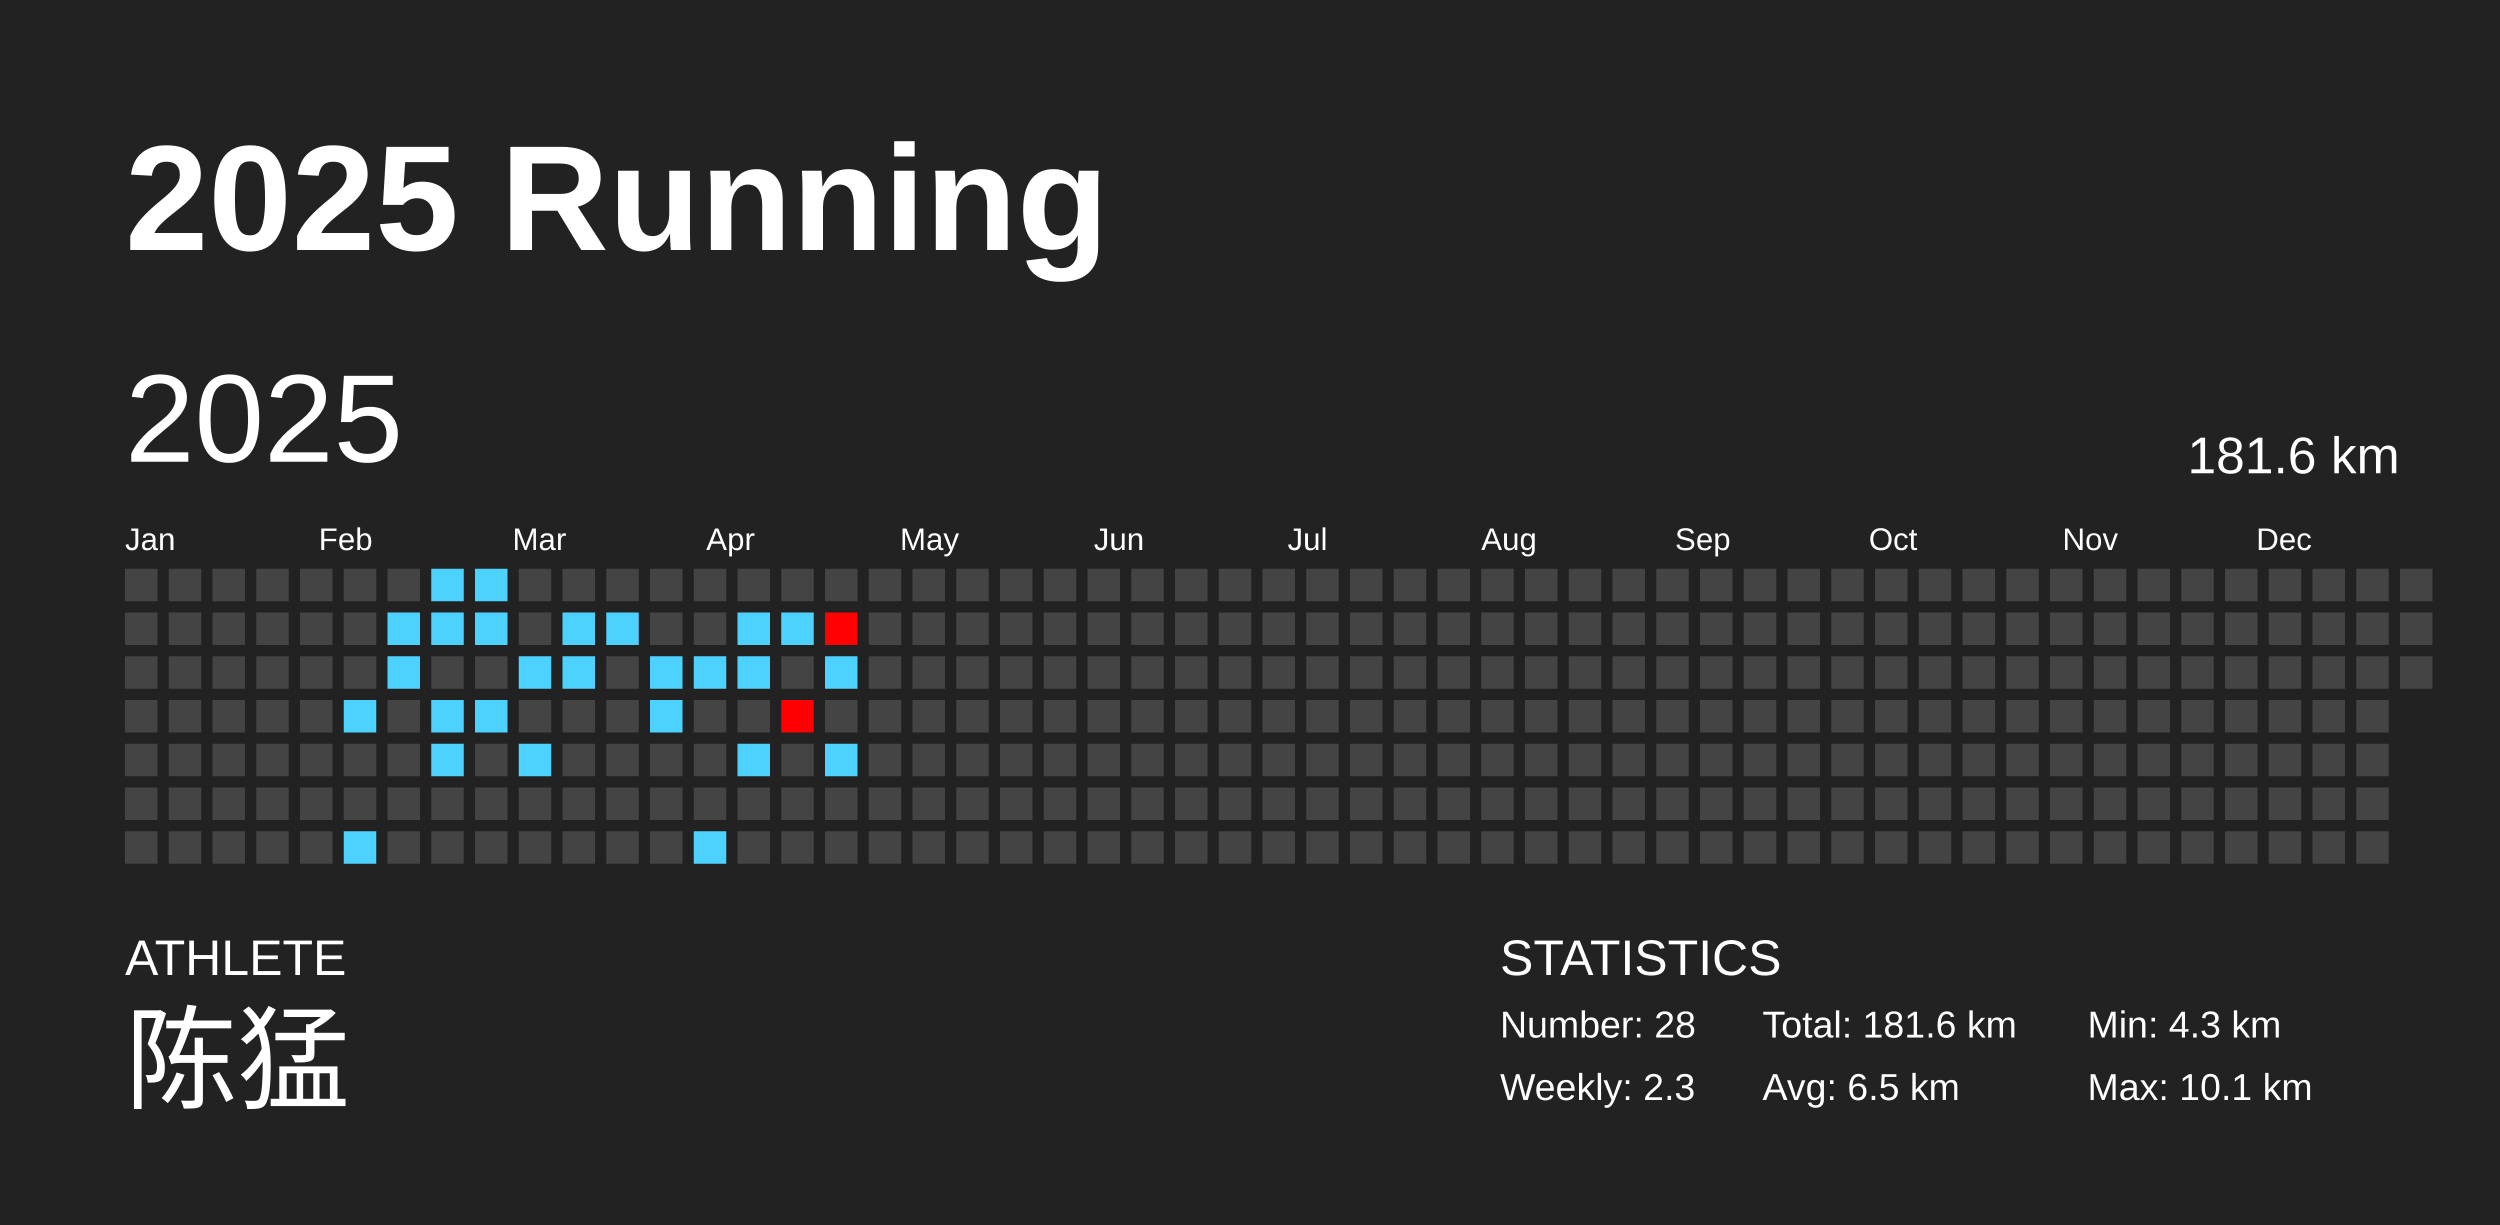
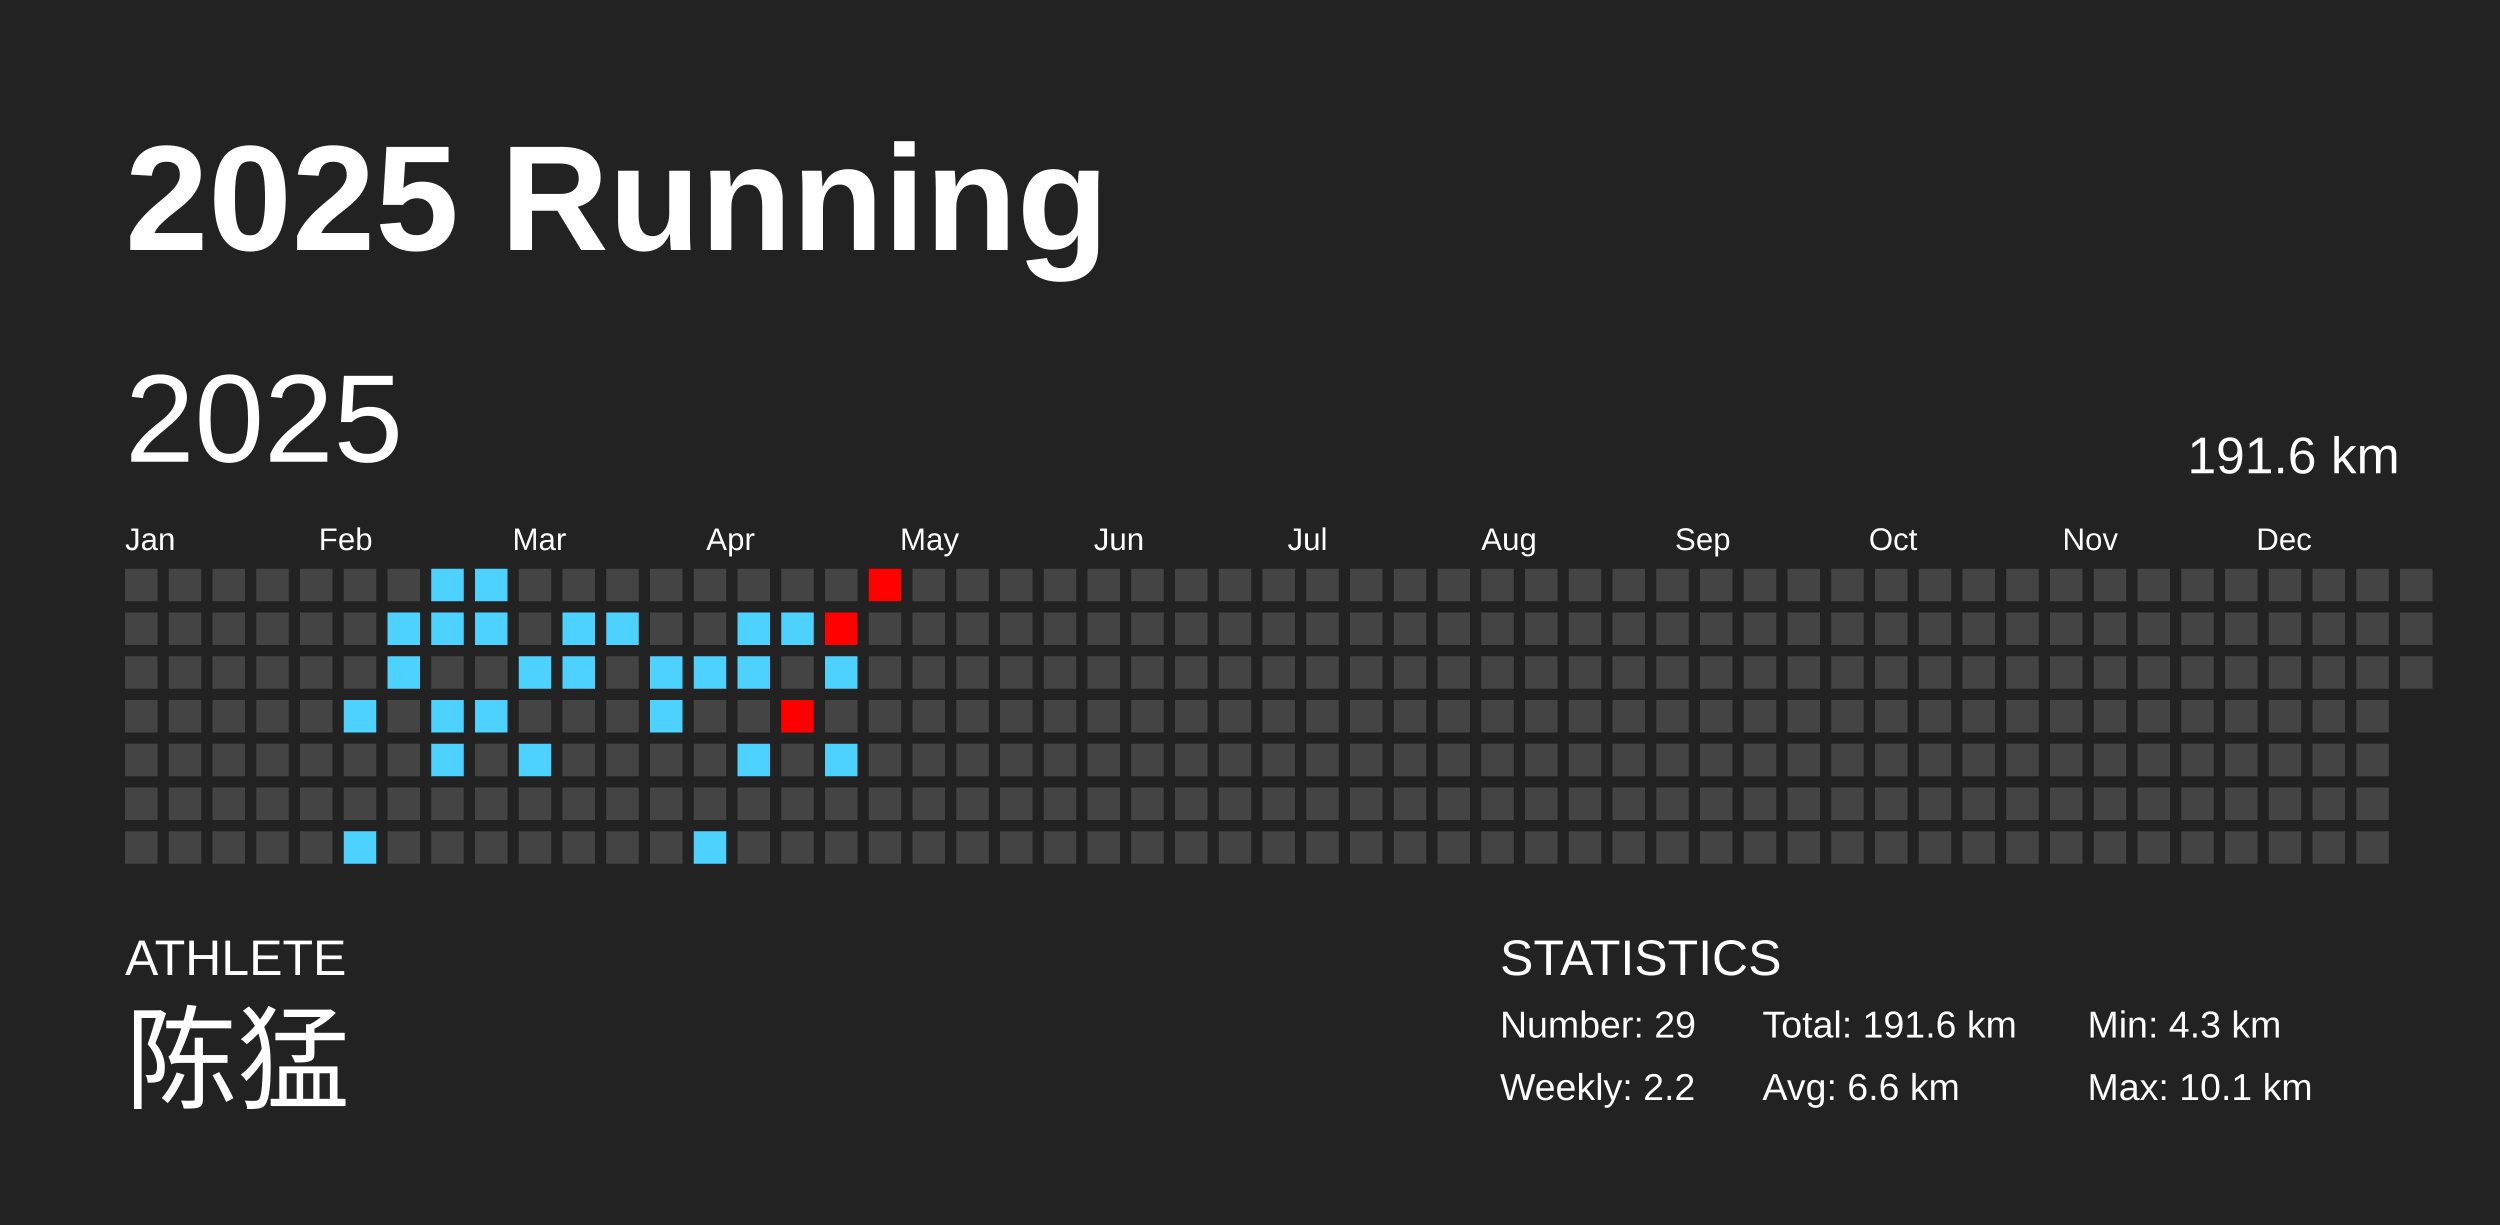
<svg xmlns="http://www.w3.org/2000/svg" baseProfile="full" height="98mm" version="1.1" viewBox="0,0,200,98" width="200mm">
  <defs />
  <rect fill="#222222" height="98" width="200" x="0" y="0" />
  <text fill="#FFFFFF" style="font-size:12px; font-family:Arial; font-weight:bold;" x="10" y="20">2025 Running</text>
  <text fill="#FFFFFF" style="font-size:4px; font-family:Arial" x="10" y="78">ATHLETE</text>
  <text fill="#FFFFFF" style="font-size:9px; font-family:Arial" x="10" y="88">陈猛</text>
  <text fill="#FFFFFF" style="font-size:4px; font-family:Arial" x="120" y="78">STATISTICS</text>
-   <text fill="#FFFFFF" style="font-size:3px; font-family:Arial" x="120" y="83">Number: 28</text>
-   <text fill="#FFFFFF" style="font-size:3px; font-family:Arial" x="120" y="88">Weekly: 2.3</text>
-   <text fill="#FFFFFF" style="font-size:3px; font-family:Arial" x="141" y="83">Total: 181.6 km</text>
-   <text fill="#FFFFFF" style="font-size:3px; font-family:Arial" x="141" y="88">Avg: 6.5 km</text>
+   <text fill="#FFFFFF" style="font-size:3px; font-family:Arial" x="120" y="83">Number: 29</text>
+   <text fill="#FFFFFF" style="font-size:3px; font-family:Arial" x="120" y="88">Weekly: 2.2</text>
+   <text fill="#FFFFFF" style="font-size:3px; font-family:Arial" x="141" y="83">Total: 191.6 km</text>
+   <text fill="#FFFFFF" style="font-size:3px; font-family:Arial" x="141" y="88">Avg: 6.6 km</text>
  <text fill="#FFFFFF" style="font-size:3px; font-family:Arial" x="167" y="83">Min: 4.3 km</text>
  <text fill="#FFFFFF" style="font-size:3px; font-family:Arial" x="167" y="88">Max: 10.1 km</text>
  <text dominant-baseline="hanging" fill="#FFFFFF" style="font-size:10.0px; font-family:Arial;" x="10" y="30">2025</text>
-   <text dominant-baseline="hanging" fill="#FFFFFF" style="font-size:4.125px; font-family:Arial;" x="175" y="35">181.6 km</text>
+   <text dominant-baseline="hanging" fill="#FFFFFF" style="font-size:4.125px; font-family:Arial;" x="175" y="35">191.6 km</text>
  <text fill="#FFFFFF" style="font-size:2.5px; font-family:Arial" x="10.0" y="44">Jan</text>
  <text fill="#FFFFFF" style="font-size:2.5px; font-family:Arial" x="25.5" y="44">Feb</text>
  <text fill="#FFFFFF" style="font-size:2.5px; font-family:Arial" x="41.0" y="44">Mar</text>
  <text fill="#FFFFFF" style="font-size:2.5px; font-family:Arial" x="56.5" y="44">Apr</text>
  <text fill="#FFFFFF" style="font-size:2.5px; font-family:Arial" x="72.0" y="44">May</text>
  <text fill="#FFFFFF" style="font-size:2.5px; font-family:Arial" x="87.5" y="44">Jun</text>
  <text fill="#FFFFFF" style="font-size:2.5px; font-family:Arial" x="103.0" y="44">Jul</text>
  <text fill="#FFFFFF" style="font-size:2.5px; font-family:Arial" x="118.5" y="44">Aug</text>
  <text fill="#FFFFFF" style="font-size:2.5px; font-family:Arial" x="134.0" y="44">Sep</text>
  <text fill="#FFFFFF" style="font-size:2.5px; font-family:Arial" x="149.5" y="44">Oct</text>
  <text fill="#FFFFFF" style="font-size:2.5px; font-family:Arial" x="165.0" y="44">Nov</text>
  <text fill="#FFFFFF" style="font-size:2.5px; font-family:Arial" x="180.5" y="44">Dec</text>
  <rect fill="#444444" height="2.6" width="2.6" x="10.0" y="45.5" />
  <rect fill="#444444" height="2.6" width="2.6" x="10.0" y="49.0" />
  <rect fill="#444444" height="2.6" width="2.6" x="10.0" y="52.5" />
  <rect fill="#444444" height="2.6" width="2.6" x="10.0" y="56.0" />
  <rect fill="#444444" height="2.6" width="2.6" x="10.0" y="59.5" />
  <rect fill="#444444" height="2.6" width="2.6" x="10.0" y="63.0" />
  <rect fill="#444444" height="2.6" width="2.6" x="10.0" y="66.5" />
  <rect fill="#444444" height="2.6" width="2.6" x="13.5" y="45.5" />
  <rect fill="#444444" height="2.6" width="2.6" x="13.5" y="49.0" />
  <rect fill="#444444" height="2.6" width="2.6" x="13.5" y="52.5" />
  <rect fill="#444444" height="2.6" width="2.6" x="13.5" y="56.0" />
  <rect fill="#444444" height="2.6" width="2.6" x="13.5" y="59.5" />
  <rect fill="#444444" height="2.6" width="2.6" x="13.5" y="63.0" />
  <rect fill="#444444" height="2.6" width="2.6" x="13.5" y="66.5" />
  <rect fill="#444444" height="2.6" width="2.6" x="17.0" y="45.5" />
  <rect fill="#444444" height="2.6" width="2.6" x="17.0" y="49.0" />
  <rect fill="#444444" height="2.6" width="2.6" x="17.0" y="52.5" />
  <rect fill="#444444" height="2.6" width="2.6" x="17.0" y="56.0" />
  <rect fill="#444444" height="2.6" width="2.6" x="17.0" y="59.5" />
  <rect fill="#444444" height="2.6" width="2.6" x="17.0" y="63.0" />
  <rect fill="#444444" height="2.6" width="2.6" x="17.0" y="66.5" />
  <rect fill="#444444" height="2.6" width="2.6" x="20.5" y="45.5" />
  <rect fill="#444444" height="2.6" width="2.6" x="20.5" y="49.0" />
  <rect fill="#444444" height="2.6" width="2.6" x="20.5" y="52.5" />
  <rect fill="#444444" height="2.6" width="2.6" x="20.5" y="56.0" />
  <rect fill="#444444" height="2.6" width="2.6" x="20.5" y="59.5" />
  <rect fill="#444444" height="2.6" width="2.6" x="20.5" y="63.0" />
  <rect fill="#444444" height="2.6" width="2.6" x="20.5" y="66.5" />
  <rect fill="#444444" height="2.6" width="2.6" x="24.0" y="45.5" />
  <rect fill="#444444" height="2.6" width="2.6" x="24.0" y="49.0" />
  <rect fill="#444444" height="2.6" width="2.6" x="24.0" y="52.5" />
  <rect fill="#444444" height="2.6" width="2.6" x="24.0" y="56.0" />
  <rect fill="#444444" height="2.6" width="2.6" x="24.0" y="59.5" />
  <rect fill="#444444" height="2.6" width="2.6" x="24.0" y="63.0" />
  <rect fill="#444444" height="2.6" width="2.6" x="24.0" y="66.5" />
  <rect fill="#444444" height="2.6" width="2.6" x="27.5" y="45.5" />
  <rect fill="#444444" height="2.6" width="2.6" x="27.5" y="49.0" />
  <rect fill="#444444" height="2.6" width="2.6" x="27.5" y="52.5" />
  <rect fill="#4dd2ff" height="2.6" width="2.6" x="27.5" y="56.0" />
  <rect fill="#444444" height="2.6" width="2.6" x="27.5" y="59.5" />
  <rect fill="#444444" height="2.6" width="2.6" x="27.5" y="63.0" />
  <rect fill="#4dd2ff" height="2.6" width="2.6" x="27.5" y="66.5" />
  <rect fill="#444444" height="2.6" width="2.6" x="31.0" y="45.5" />
  <rect fill="#4dd2ff" height="2.6" width="2.6" x="31.0" y="49.0" />
  <rect fill="#4dd2ff" height="2.6" width="2.6" x="31.0" y="52.5" />
  <rect fill="#444444" height="2.6" width="2.6" x="31.0" y="56.0" />
  <rect fill="#444444" height="2.6" width="2.6" x="31.0" y="59.5" />
  <rect fill="#444444" height="2.6" width="2.6" x="31.0" y="63.0" />
  <rect fill="#444444" height="2.6" width="2.6" x="31.0" y="66.5" />
  <rect fill="#4dd2ff" height="2.6" width="2.6" x="34.5" y="45.5" />
  <rect fill="#4dd2ff" height="2.6" width="2.6" x="34.5" y="49.0" />
  <rect fill="#444444" height="2.6" width="2.6" x="34.5" y="52.5" />
  <rect fill="#4dd2ff" height="2.6" width="2.6" x="34.5" y="56.0" />
  <rect fill="#4dd2ff" height="2.6" width="2.6" x="34.5" y="59.5" />
  <rect fill="#444444" height="2.6" width="2.6" x="34.5" y="63.0" />
  <rect fill="#444444" height="2.6" width="2.6" x="34.5" y="66.5" />
  <rect fill="#4dd2ff" height="2.6" width="2.6" x="38.0" y="45.5" />
  <rect fill="#4dd2ff" height="2.6" width="2.6" x="38.0" y="49.0" />
  <rect fill="#444444" height="2.6" width="2.6" x="38.0" y="52.5" />
  <rect fill="#4dd2ff" height="2.6" width="2.6" x="38.0" y="56.0" />
  <rect fill="#444444" height="2.6" width="2.6" x="38.0" y="59.5" />
  <rect fill="#444444" height="2.6" width="2.6" x="38.0" y="63.0" />
  <rect fill="#444444" height="2.6" width="2.6" x="38.0" y="66.5" />
  <rect fill="#444444" height="2.6" width="2.6" x="41.5" y="45.5" />
  <rect fill="#444444" height="2.6" width="2.6" x="41.5" y="49.0" />
  <rect fill="#4dd2ff" height="2.6" width="2.6" x="41.5" y="52.5" />
  <rect fill="#444444" height="2.6" width="2.6" x="41.5" y="56.0" />
  <rect fill="#4dd2ff" height="2.6" width="2.6" x="41.5" y="59.5" />
  <rect fill="#444444" height="2.6" width="2.6" x="41.5" y="63.0" />
  <rect fill="#444444" height="2.6" width="2.6" x="41.5" y="66.5" />
  <rect fill="#444444" height="2.6" width="2.6" x="45.0" y="45.5" />
  <rect fill="#4dd2ff" height="2.6" width="2.6" x="45.0" y="49.0" />
  <rect fill="#4dd2ff" height="2.6" width="2.6" x="45.0" y="52.5" />
  <rect fill="#444444" height="2.6" width="2.6" x="45.0" y="56.0" />
  <rect fill="#444444" height="2.6" width="2.6" x="45.0" y="59.5" />
  <rect fill="#444444" height="2.6" width="2.6" x="45.0" y="63.0" />
  <rect fill="#444444" height="2.6" width="2.6" x="45.0" y="66.5" />
  <rect fill="#444444" height="2.6" width="2.6" x="48.5" y="45.5" />
  <rect fill="#4dd2ff" height="2.6" width="2.6" x="48.5" y="49.0" />
  <rect fill="#444444" height="2.6" width="2.6" x="48.5" y="52.5" />
  <rect fill="#444444" height="2.6" width="2.6" x="48.5" y="56.0" />
  <rect fill="#444444" height="2.6" width="2.6" x="48.5" y="59.5" />
  <rect fill="#444444" height="2.6" width="2.6" x="48.5" y="63.0" />
  <rect fill="#444444" height="2.6" width="2.6" x="48.5" y="66.5" />
  <rect fill="#444444" height="2.6" width="2.6" x="52.0" y="45.5" />
  <rect fill="#444444" height="2.6" width="2.6" x="52.0" y="49.0" />
  <rect fill="#4dd2ff" height="2.6" width="2.6" x="52.0" y="52.5" />
  <rect fill="#4dd2ff" height="2.6" width="2.6" x="52.0" y="56.0" />
  <rect fill="#444444" height="2.6" width="2.6" x="52.0" y="59.5" />
  <rect fill="#444444" height="2.6" width="2.6" x="52.0" y="63.0" />
  <rect fill="#444444" height="2.6" width="2.6" x="52.0" y="66.5" />
  <rect fill="#444444" height="2.6" width="2.6" x="55.5" y="45.5" />
  <rect fill="#444444" height="2.6" width="2.6" x="55.5" y="49.0" />
  <rect fill="#4dd2ff" height="2.6" width="2.6" x="55.5" y="52.5" />
  <rect fill="#444444" height="2.6" width="2.6" x="55.5" y="56.0" />
  <rect fill="#444444" height="2.6" width="2.6" x="55.5" y="59.5" />
  <rect fill="#444444" height="2.6" width="2.6" x="55.5" y="63.0" />
  <rect fill="#4dd2ff" height="2.6" width="2.6" x="55.5" y="66.5" />
  <rect fill="#444444" height="2.6" width="2.6" x="59.0" y="45.5" />
  <rect fill="#4dd2ff" height="2.6" width="2.6" x="59.0" y="49.0" />
  <rect fill="#4dd2ff" height="2.6" width="2.6" x="59.0" y="52.5" />
  <rect fill="#444444" height="2.6" width="2.6" x="59.0" y="56.0" />
  <rect fill="#4dd2ff" height="2.6" width="2.6" x="59.0" y="59.5" />
  <rect fill="#444444" height="2.6" width="2.6" x="59.0" y="63.0" />
  <rect fill="#444444" height="2.6" width="2.6" x="59.0" y="66.5" />
  <rect fill="#444444" height="2.6" width="2.6" x="62.5" y="45.5" />
  <rect fill="#4dd2ff" height="2.6" width="2.6" x="62.5" y="49.0" />
  <rect fill="#444444" height="2.6" width="2.6" x="62.5" y="52.5" />
  <rect fill="#ff0000" height="2.6" width="2.6" x="62.5" y="56.0" />
  <rect fill="#444444" height="2.6" width="2.6" x="62.5" y="59.5" />
  <rect fill="#444444" height="2.6" width="2.6" x="62.5" y="63.0" />
  <rect fill="#444444" height="2.6" width="2.6" x="62.5" y="66.5" />
  <rect fill="#444444" height="2.6" width="2.6" x="66.0" y="45.5" />
  <rect fill="#ff0100" height="2.6" width="2.6" x="66.0" y="49.0" />
  <rect fill="#4dd2ff" height="2.6" width="2.6" x="66.0" y="52.5" />
  <rect fill="#444444" height="2.6" width="2.6" x="66.0" y="56.0" />
  <rect fill="#4dd2ff" height="2.6" width="2.6" x="66.0" y="59.5" />
  <rect fill="#444444" height="2.6" width="2.6" x="66.0" y="63.0" />
  <rect fill="#444444" height="2.6" width="2.6" x="66.0" y="66.5" />
-   <rect fill="#444444" height="2.6" width="2.6" x="69.5" y="45.5" />
+   <rect fill="#ff0200" height="2.6" width="2.6" x="69.5" y="45.5" />
  <rect fill="#444444" height="2.6" width="2.6" x="69.5" y="49.0" />
  <rect fill="#444444" height="2.6" width="2.6" x="69.5" y="52.5" />
  <rect fill="#444444" height="2.6" width="2.6" x="69.5" y="56.0" />
  <rect fill="#444444" height="2.6" width="2.6" x="69.5" y="59.5" />
  <rect fill="#444444" height="2.6" width="2.6" x="69.5" y="63.0" />
  <rect fill="#444444" height="2.6" width="2.6" x="69.5" y="66.5" />
  <rect fill="#444444" height="2.6" width="2.6" x="73.0" y="45.5" />
  <rect fill="#444444" height="2.6" width="2.6" x="73.0" y="49.0" />
  <rect fill="#444444" height="2.6" width="2.6" x="73.0" y="52.5" />
  <rect fill="#444444" height="2.6" width="2.6" x="73.0" y="56.0" />
  <rect fill="#444444" height="2.6" width="2.6" x="73.0" y="59.5" />
  <rect fill="#444444" height="2.6" width="2.6" x="73.0" y="63.0" />
  <rect fill="#444444" height="2.6" width="2.6" x="73.0" y="66.5" />
  <rect fill="#444444" height="2.6" width="2.6" x="76.5" y="45.5" />
  <rect fill="#444444" height="2.6" width="2.6" x="76.5" y="49.0" />
  <rect fill="#444444" height="2.6" width="2.6" x="76.5" y="52.5" />
  <rect fill="#444444" height="2.6" width="2.6" x="76.5" y="56.0" />
  <rect fill="#444444" height="2.6" width="2.6" x="76.5" y="59.5" />
  <rect fill="#444444" height="2.6" width="2.6" x="76.5" y="63.0" />
  <rect fill="#444444" height="2.6" width="2.6" x="76.5" y="66.5" />
  <rect fill="#444444" height="2.6" width="2.6" x="80.0" y="45.5" />
  <rect fill="#444444" height="2.6" width="2.6" x="80.0" y="49.0" />
  <rect fill="#444444" height="2.6" width="2.6" x="80.0" y="52.5" />
  <rect fill="#444444" height="2.6" width="2.6" x="80.0" y="56.0" />
  <rect fill="#444444" height="2.6" width="2.6" x="80.0" y="59.5" />
  <rect fill="#444444" height="2.6" width="2.6" x="80.0" y="63.0" />
  <rect fill="#444444" height="2.6" width="2.6" x="80.0" y="66.5" />
  <rect fill="#444444" height="2.6" width="2.6" x="83.5" y="45.5" />
  <rect fill="#444444" height="2.6" width="2.6" x="83.5" y="49.0" />
  <rect fill="#444444" height="2.6" width="2.6" x="83.5" y="52.5" />
  <rect fill="#444444" height="2.6" width="2.6" x="83.5" y="56.0" />
  <rect fill="#444444" height="2.6" width="2.6" x="83.5" y="59.5" />
  <rect fill="#444444" height="2.6" width="2.6" x="83.5" y="63.0" />
  <rect fill="#444444" height="2.6" width="2.6" x="83.5" y="66.5" />
  <rect fill="#444444" height="2.6" width="2.6" x="87.0" y="45.5" />
  <rect fill="#444444" height="2.6" width="2.6" x="87.0" y="49.0" />
  <rect fill="#444444" height="2.6" width="2.6" x="87.0" y="52.5" />
  <rect fill="#444444" height="2.6" width="2.6" x="87.0" y="56.0" />
  <rect fill="#444444" height="2.6" width="2.6" x="87.0" y="59.5" />
  <rect fill="#444444" height="2.6" width="2.6" x="87.0" y="63.0" />
  <rect fill="#444444" height="2.6" width="2.6" x="87.0" y="66.5" />
  <rect fill="#444444" height="2.6" width="2.6" x="90.5" y="45.5" />
  <rect fill="#444444" height="2.6" width="2.6" x="90.5" y="49.0" />
  <rect fill="#444444" height="2.6" width="2.6" x="90.5" y="52.5" />
  <rect fill="#444444" height="2.6" width="2.6" x="90.5" y="56.0" />
  <rect fill="#444444" height="2.6" width="2.6" x="90.5" y="59.5" />
  <rect fill="#444444" height="2.6" width="2.6" x="90.5" y="63.0" />
  <rect fill="#444444" height="2.6" width="2.6" x="90.5" y="66.5" />
  <rect fill="#444444" height="2.6" width="2.6" x="94.0" y="45.5" />
  <rect fill="#444444" height="2.6" width="2.6" x="94.0" y="49.0" />
  <rect fill="#444444" height="2.6" width="2.6" x="94.0" y="52.5" />
  <rect fill="#444444" height="2.6" width="2.6" x="94.0" y="56.0" />
  <rect fill="#444444" height="2.6" width="2.6" x="94.0" y="59.5" />
  <rect fill="#444444" height="2.6" width="2.6" x="94.0" y="63.0" />
  <rect fill="#444444" height="2.6" width="2.6" x="94.0" y="66.5" />
  <rect fill="#444444" height="2.6" width="2.6" x="97.5" y="45.5" />
  <rect fill="#444444" height="2.6" width="2.6" x="97.5" y="49.0" />
  <rect fill="#444444" height="2.6" width="2.6" x="97.5" y="52.5" />
  <rect fill="#444444" height="2.6" width="2.6" x="97.5" y="56.0" />
  <rect fill="#444444" height="2.6" width="2.6" x="97.5" y="59.5" />
  <rect fill="#444444" height="2.6" width="2.6" x="97.5" y="63.0" />
  <rect fill="#444444" height="2.6" width="2.6" x="97.5" y="66.5" />
  <rect fill="#444444" height="2.6" width="2.6" x="101.0" y="45.5" />
  <rect fill="#444444" height="2.6" width="2.6" x="101.0" y="49.0" />
  <rect fill="#444444" height="2.6" width="2.6" x="101.0" y="52.5" />
  <rect fill="#444444" height="2.6" width="2.6" x="101.0" y="56.0" />
  <rect fill="#444444" height="2.6" width="2.6" x="101.0" y="59.5" />
  <rect fill="#444444" height="2.6" width="2.6" x="101.0" y="63.0" />
  <rect fill="#444444" height="2.6" width="2.6" x="101.0" y="66.5" />
  <rect fill="#444444" height="2.6" width="2.6" x="104.5" y="45.5" />
  <rect fill="#444444" height="2.6" width="2.6" x="104.5" y="49.0" />
  <rect fill="#444444" height="2.6" width="2.6" x="104.5" y="52.5" />
  <rect fill="#444444" height="2.6" width="2.6" x="104.5" y="56.0" />
  <rect fill="#444444" height="2.6" width="2.6" x="104.5" y="59.5" />
  <rect fill="#444444" height="2.6" width="2.6" x="104.5" y="63.0" />
  <rect fill="#444444" height="2.6" width="2.6" x="104.5" y="66.5" />
  <rect fill="#444444" height="2.6" width="2.6" x="108.0" y="45.5" />
  <rect fill="#444444" height="2.6" width="2.6" x="108.0" y="49.0" />
  <rect fill="#444444" height="2.6" width="2.6" x="108.0" y="52.5" />
  <rect fill="#444444" height="2.6" width="2.6" x="108.0" y="56.0" />
  <rect fill="#444444" height="2.6" width="2.6" x="108.0" y="59.5" />
  <rect fill="#444444" height="2.6" width="2.6" x="108.0" y="63.0" />
  <rect fill="#444444" height="2.6" width="2.6" x="108.0" y="66.5" />
  <rect fill="#444444" height="2.6" width="2.6" x="111.5" y="45.5" />
  <rect fill="#444444" height="2.6" width="2.6" x="111.5" y="49.0" />
  <rect fill="#444444" height="2.6" width="2.6" x="111.5" y="52.5" />
  <rect fill="#444444" height="2.6" width="2.6" x="111.5" y="56.0" />
  <rect fill="#444444" height="2.6" width="2.6" x="111.5" y="59.5" />
  <rect fill="#444444" height="2.6" width="2.6" x="111.5" y="63.0" />
  <rect fill="#444444" height="2.6" width="2.6" x="111.5" y="66.5" />
  <rect fill="#444444" height="2.6" width="2.6" x="115.0" y="45.5" />
  <rect fill="#444444" height="2.6" width="2.6" x="115.0" y="49.0" />
  <rect fill="#444444" height="2.6" width="2.6" x="115.0" y="52.5" />
  <rect fill="#444444" height="2.6" width="2.6" x="115.0" y="56.0" />
  <rect fill="#444444" height="2.6" width="2.6" x="115.0" y="59.5" />
  <rect fill="#444444" height="2.6" width="2.6" x="115.0" y="63.0" />
  <rect fill="#444444" height="2.6" width="2.6" x="115.0" y="66.5" />
  <rect fill="#444444" height="2.6" width="2.6" x="118.5" y="45.5" />
  <rect fill="#444444" height="2.6" width="2.6" x="118.5" y="49.0" />
  <rect fill="#444444" height="2.6" width="2.6" x="118.5" y="52.5" />
  <rect fill="#444444" height="2.6" width="2.6" x="118.5" y="56.0" />
  <rect fill="#444444" height="2.6" width="2.6" x="118.5" y="59.5" />
  <rect fill="#444444" height="2.6" width="2.6" x="118.5" y="63.0" />
  <rect fill="#444444" height="2.6" width="2.6" x="118.5" y="66.5" />
  <rect fill="#444444" height="2.6" width="2.6" x="122.0" y="45.5" />
  <rect fill="#444444" height="2.6" width="2.6" x="122.0" y="49.0" />
  <rect fill="#444444" height="2.6" width="2.6" x="122.0" y="52.5" />
  <rect fill="#444444" height="2.6" width="2.6" x="122.0" y="56.0" />
  <rect fill="#444444" height="2.6" width="2.6" x="122.0" y="59.5" />
  <rect fill="#444444" height="2.6" width="2.6" x="122.0" y="63.0" />
  <rect fill="#444444" height="2.6" width="2.6" x="122.0" y="66.5" />
  <rect fill="#444444" height="2.6" width="2.6" x="125.5" y="45.5" />
  <rect fill="#444444" height="2.6" width="2.6" x="125.5" y="49.0" />
  <rect fill="#444444" height="2.6" width="2.6" x="125.5" y="52.5" />
  <rect fill="#444444" height="2.6" width="2.6" x="125.5" y="56.0" />
  <rect fill="#444444" height="2.6" width="2.6" x="125.5" y="59.5" />
  <rect fill="#444444" height="2.6" width="2.6" x="125.5" y="63.0" />
  <rect fill="#444444" height="2.6" width="2.6" x="125.5" y="66.5" />
  <rect fill="#444444" height="2.6" width="2.6" x="129.0" y="45.5" />
  <rect fill="#444444" height="2.6" width="2.6" x="129.0" y="49.0" />
  <rect fill="#444444" height="2.6" width="2.6" x="129.0" y="52.5" />
  <rect fill="#444444" height="2.6" width="2.6" x="129.0" y="56.0" />
  <rect fill="#444444" height="2.6" width="2.6" x="129.0" y="59.5" />
  <rect fill="#444444" height="2.6" width="2.6" x="129.0" y="63.0" />
  <rect fill="#444444" height="2.6" width="2.6" x="129.0" y="66.5" />
  <rect fill="#444444" height="2.6" width="2.6" x="132.5" y="45.5" />
  <rect fill="#444444" height="2.6" width="2.6" x="132.5" y="49.0" />
  <rect fill="#444444" height="2.6" width="2.6" x="132.5" y="52.5" />
  <rect fill="#444444" height="2.6" width="2.6" x="132.5" y="56.0" />
  <rect fill="#444444" height="2.6" width="2.6" x="132.5" y="59.5" />
  <rect fill="#444444" height="2.6" width="2.6" x="132.5" y="63.0" />
  <rect fill="#444444" height="2.6" width="2.6" x="132.5" y="66.5" />
  <rect fill="#444444" height="2.6" width="2.6" x="136.0" y="45.5" />
  <rect fill="#444444" height="2.6" width="2.6" x="136.0" y="49.0" />
  <rect fill="#444444" height="2.6" width="2.6" x="136.0" y="52.5" />
  <rect fill="#444444" height="2.6" width="2.6" x="136.0" y="56.0" />
  <rect fill="#444444" height="2.6" width="2.6" x="136.0" y="59.5" />
  <rect fill="#444444" height="2.6" width="2.6" x="136.0" y="63.0" />
  <rect fill="#444444" height="2.6" width="2.6" x="136.0" y="66.5" />
  <rect fill="#444444" height="2.6" width="2.6" x="139.5" y="45.5" />
  <rect fill="#444444" height="2.6" width="2.6" x="139.5" y="49.0" />
  <rect fill="#444444" height="2.6" width="2.6" x="139.5" y="52.5" />
  <rect fill="#444444" height="2.6" width="2.6" x="139.5" y="56.0" />
  <rect fill="#444444" height="2.6" width="2.6" x="139.5" y="59.5" />
  <rect fill="#444444" height="2.6" width="2.6" x="139.5" y="63.0" />
  <rect fill="#444444" height="2.6" width="2.6" x="139.5" y="66.5" />
  <rect fill="#444444" height="2.6" width="2.6" x="143.0" y="45.5" />
  <rect fill="#444444" height="2.6" width="2.6" x="143.0" y="49.0" />
  <rect fill="#444444" height="2.6" width="2.6" x="143.0" y="52.5" />
  <rect fill="#444444" height="2.6" width="2.6" x="143.0" y="56.0" />
  <rect fill="#444444" height="2.6" width="2.6" x="143.0" y="59.5" />
  <rect fill="#444444" height="2.6" width="2.6" x="143.0" y="63.0" />
  <rect fill="#444444" height="2.6" width="2.6" x="143.0" y="66.5" />
  <rect fill="#444444" height="2.6" width="2.6" x="146.5" y="45.5" />
  <rect fill="#444444" height="2.6" width="2.6" x="146.5" y="49.0" />
  <rect fill="#444444" height="2.6" width="2.6" x="146.5" y="52.5" />
  <rect fill="#444444" height="2.6" width="2.6" x="146.5" y="56.0" />
  <rect fill="#444444" height="2.6" width="2.6" x="146.5" y="59.5" />
  <rect fill="#444444" height="2.6" width="2.6" x="146.5" y="63.0" />
  <rect fill="#444444" height="2.6" width="2.6" x="146.5" y="66.5" />
  <rect fill="#444444" height="2.6" width="2.6" x="150.0" y="45.5" />
  <rect fill="#444444" height="2.6" width="2.6" x="150.0" y="49.0" />
  <rect fill="#444444" height="2.6" width="2.6" x="150.0" y="52.5" />
  <rect fill="#444444" height="2.6" width="2.6" x="150.0" y="56.0" />
  <rect fill="#444444" height="2.6" width="2.6" x="150.0" y="59.5" />
  <rect fill="#444444" height="2.6" width="2.6" x="150.0" y="63.0" />
  <rect fill="#444444" height="2.6" width="2.6" x="150.0" y="66.5" />
  <rect fill="#444444" height="2.6" width="2.6" x="153.5" y="45.5" />
  <rect fill="#444444" height="2.6" width="2.6" x="153.5" y="49.0" />
  <rect fill="#444444" height="2.6" width="2.6" x="153.5" y="52.5" />
  <rect fill="#444444" height="2.6" width="2.6" x="153.5" y="56.0" />
  <rect fill="#444444" height="2.6" width="2.6" x="153.5" y="59.5" />
  <rect fill="#444444" height="2.6" width="2.6" x="153.5" y="63.0" />
  <rect fill="#444444" height="2.6" width="2.6" x="153.5" y="66.5" />
  <rect fill="#444444" height="2.6" width="2.6" x="157.0" y="45.5" />
  <rect fill="#444444" height="2.6" width="2.6" x="157.0" y="49.0" />
  <rect fill="#444444" height="2.6" width="2.6" x="157.0" y="52.5" />
  <rect fill="#444444" height="2.6" width="2.6" x="157.0" y="56.0" />
  <rect fill="#444444" height="2.6" width="2.6" x="157.0" y="59.5" />
  <rect fill="#444444" height="2.6" width="2.6" x="157.0" y="63.0" />
  <rect fill="#444444" height="2.6" width="2.6" x="157.0" y="66.5" />
  <rect fill="#444444" height="2.6" width="2.6" x="160.5" y="45.5" />
  <rect fill="#444444" height="2.6" width="2.6" x="160.5" y="49.0" />
  <rect fill="#444444" height="2.6" width="2.6" x="160.5" y="52.5" />
  <rect fill="#444444" height="2.6" width="2.6" x="160.5" y="56.0" />
  <rect fill="#444444" height="2.6" width="2.6" x="160.5" y="59.5" />
  <rect fill="#444444" height="2.6" width="2.6" x="160.5" y="63.0" />
  <rect fill="#444444" height="2.6" width="2.6" x="160.5" y="66.5" />
  <rect fill="#444444" height="2.6" width="2.6" x="164.0" y="45.5" />
  <rect fill="#444444" height="2.6" width="2.6" x="164.0" y="49.0" />
  <rect fill="#444444" height="2.6" width="2.6" x="164.0" y="52.5" />
  <rect fill="#444444" height="2.6" width="2.6" x="164.0" y="56.0" />
  <rect fill="#444444" height="2.6" width="2.6" x="164.0" y="59.5" />
  <rect fill="#444444" height="2.6" width="2.6" x="164.0" y="63.0" />
  <rect fill="#444444" height="2.6" width="2.6" x="164.0" y="66.5" />
  <rect fill="#444444" height="2.6" width="2.6" x="167.5" y="45.5" />
  <rect fill="#444444" height="2.6" width="2.6" x="167.5" y="49.0" />
  <rect fill="#444444" height="2.6" width="2.6" x="167.5" y="52.5" />
  <rect fill="#444444" height="2.6" width="2.6" x="167.5" y="56.0" />
  <rect fill="#444444" height="2.6" width="2.6" x="167.5" y="59.5" />
  <rect fill="#444444" height="2.6" width="2.6" x="167.5" y="63.0" />
  <rect fill="#444444" height="2.6" width="2.6" x="167.5" y="66.5" />
  <rect fill="#444444" height="2.6" width="2.6" x="171.0" y="45.5" />
  <rect fill="#444444" height="2.6" width="2.6" x="171.0" y="49.0" />
  <rect fill="#444444" height="2.6" width="2.6" x="171.0" y="52.5" />
  <rect fill="#444444" height="2.6" width="2.6" x="171.0" y="56.0" />
  <rect fill="#444444" height="2.6" width="2.6" x="171.0" y="59.5" />
  <rect fill="#444444" height="2.6" width="2.6" x="171.0" y="63.0" />
  <rect fill="#444444" height="2.6" width="2.6" x="171.0" y="66.5" />
  <rect fill="#444444" height="2.6" width="2.6" x="174.5" y="45.5" />
  <rect fill="#444444" height="2.6" width="2.6" x="174.5" y="49.0" />
  <rect fill="#444444" height="2.6" width="2.6" x="174.5" y="52.5" />
  <rect fill="#444444" height="2.6" width="2.6" x="174.5" y="56.0" />
  <rect fill="#444444" height="2.6" width="2.6" x="174.5" y="59.5" />
  <rect fill="#444444" height="2.6" width="2.6" x="174.5" y="63.0" />
  <rect fill="#444444" height="2.6" width="2.6" x="174.5" y="66.5" />
  <rect fill="#444444" height="2.6" width="2.6" x="178.0" y="45.5" />
  <rect fill="#444444" height="2.6" width="2.6" x="178.0" y="49.0" />
  <rect fill="#444444" height="2.6" width="2.6" x="178.0" y="52.5" />
  <rect fill="#444444" height="2.6" width="2.6" x="178.0" y="56.0" />
  <rect fill="#444444" height="2.6" width="2.6" x="178.0" y="59.5" />
  <rect fill="#444444" height="2.6" width="2.6" x="178.0" y="63.0" />
  <rect fill="#444444" height="2.6" width="2.6" x="178.0" y="66.5" />
  <rect fill="#444444" height="2.6" width="2.6" x="181.5" y="45.5" />
  <rect fill="#444444" height="2.6" width="2.6" x="181.5" y="49.0" />
  <rect fill="#444444" height="2.6" width="2.6" x="181.5" y="52.5" />
  <rect fill="#444444" height="2.6" width="2.6" x="181.5" y="56.0" />
  <rect fill="#444444" height="2.6" width="2.6" x="181.5" y="59.5" />
  <rect fill="#444444" height="2.6" width="2.6" x="181.5" y="63.0" />
  <rect fill="#444444" height="2.6" width="2.6" x="181.5" y="66.5" />
  <rect fill="#444444" height="2.6" width="2.6" x="185.0" y="45.5" />
  <rect fill="#444444" height="2.6" width="2.6" x="185.0" y="49.0" />
  <rect fill="#444444" height="2.6" width="2.6" x="185.0" y="52.5" />
  <rect fill="#444444" height="2.6" width="2.6" x="185.0" y="56.0" />
  <rect fill="#444444" height="2.6" width="2.6" x="185.0" y="59.5" />
  <rect fill="#444444" height="2.6" width="2.6" x="185.0" y="63.0" />
  <rect fill="#444444" height="2.6" width="2.6" x="185.0" y="66.5" />
  <rect fill="#444444" height="2.6" width="2.6" x="188.5" y="45.5" />
  <rect fill="#444444" height="2.6" width="2.6" x="188.5" y="49.0" />
  <rect fill="#444444" height="2.6" width="2.6" x="188.5" y="52.5" />
  <rect fill="#444444" height="2.6" width="2.6" x="188.5" y="56.0" />
  <rect fill="#444444" height="2.6" width="2.6" x="188.5" y="59.5" />
  <rect fill="#444444" height="2.6" width="2.6" x="188.5" y="63.0" />
  <rect fill="#444444" height="2.6" width="2.6" x="188.5" y="66.5" />
  <rect fill="#444444" height="2.6" width="2.6" x="192.0" y="45.5" />
  <rect fill="#444444" height="2.6" width="2.6" x="192.0" y="49.0" />
  <rect fill="#444444" height="2.6" width="2.6" x="192.0" y="52.5" />
</svg>
